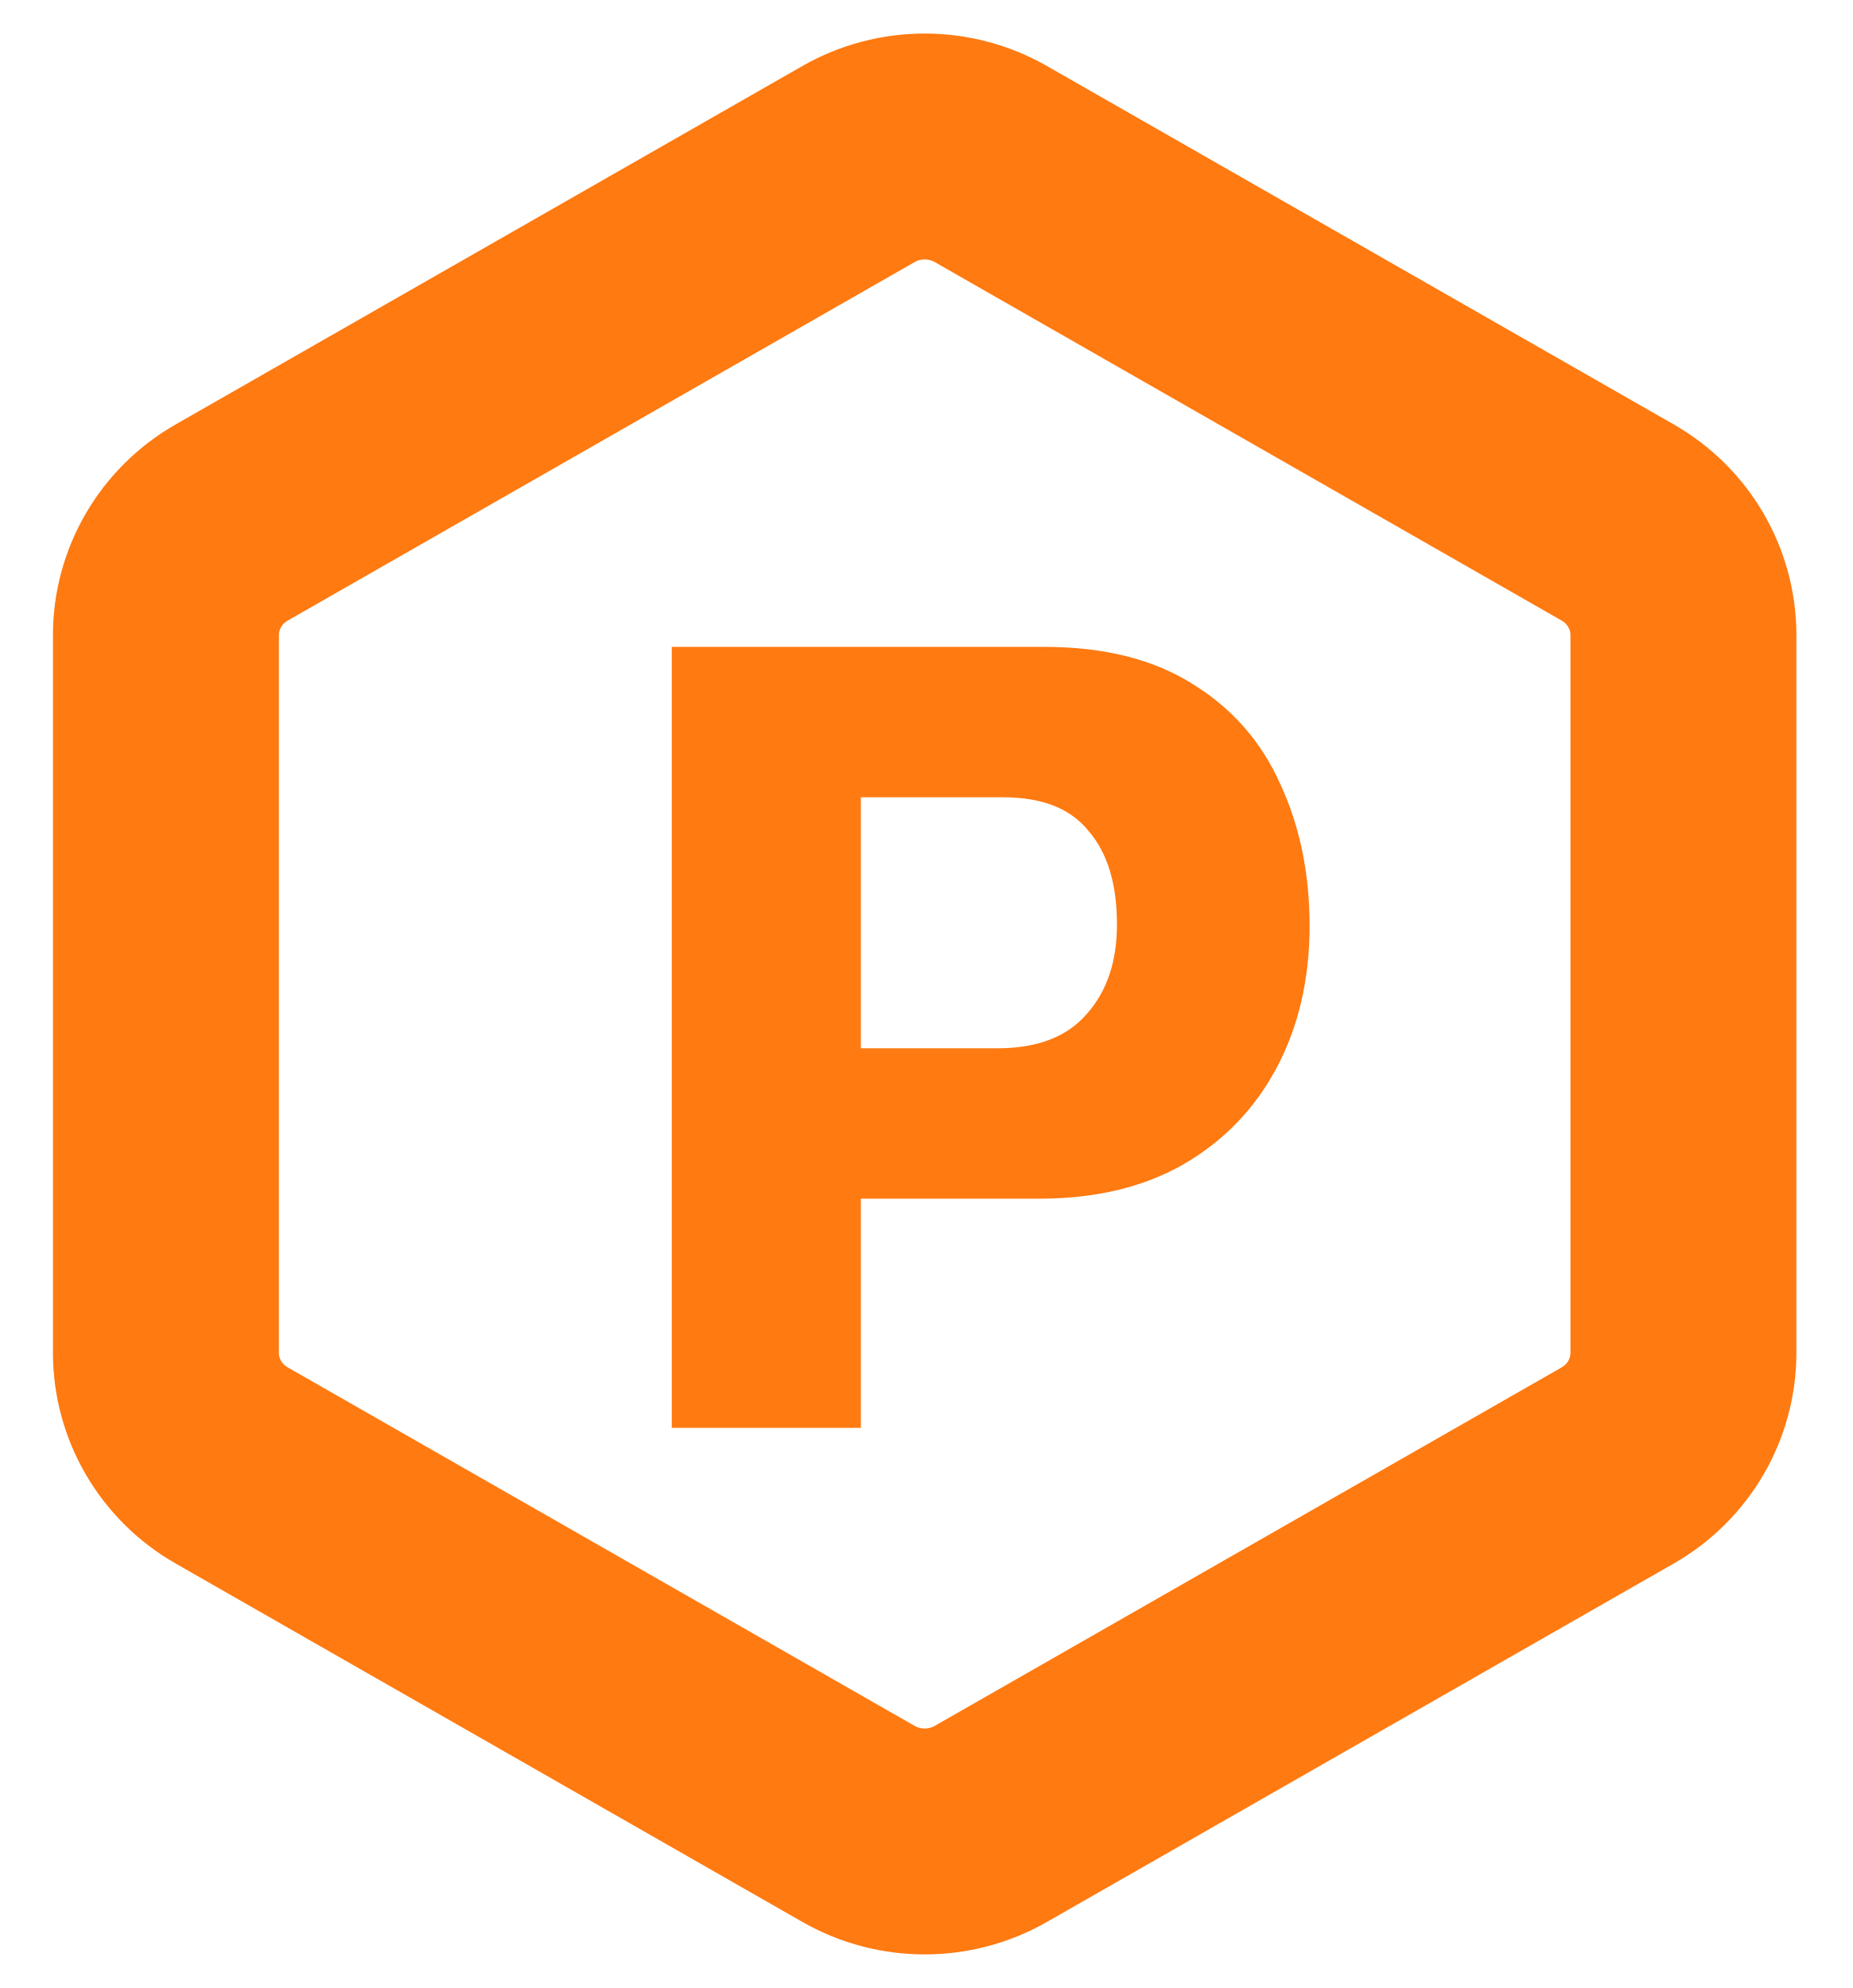
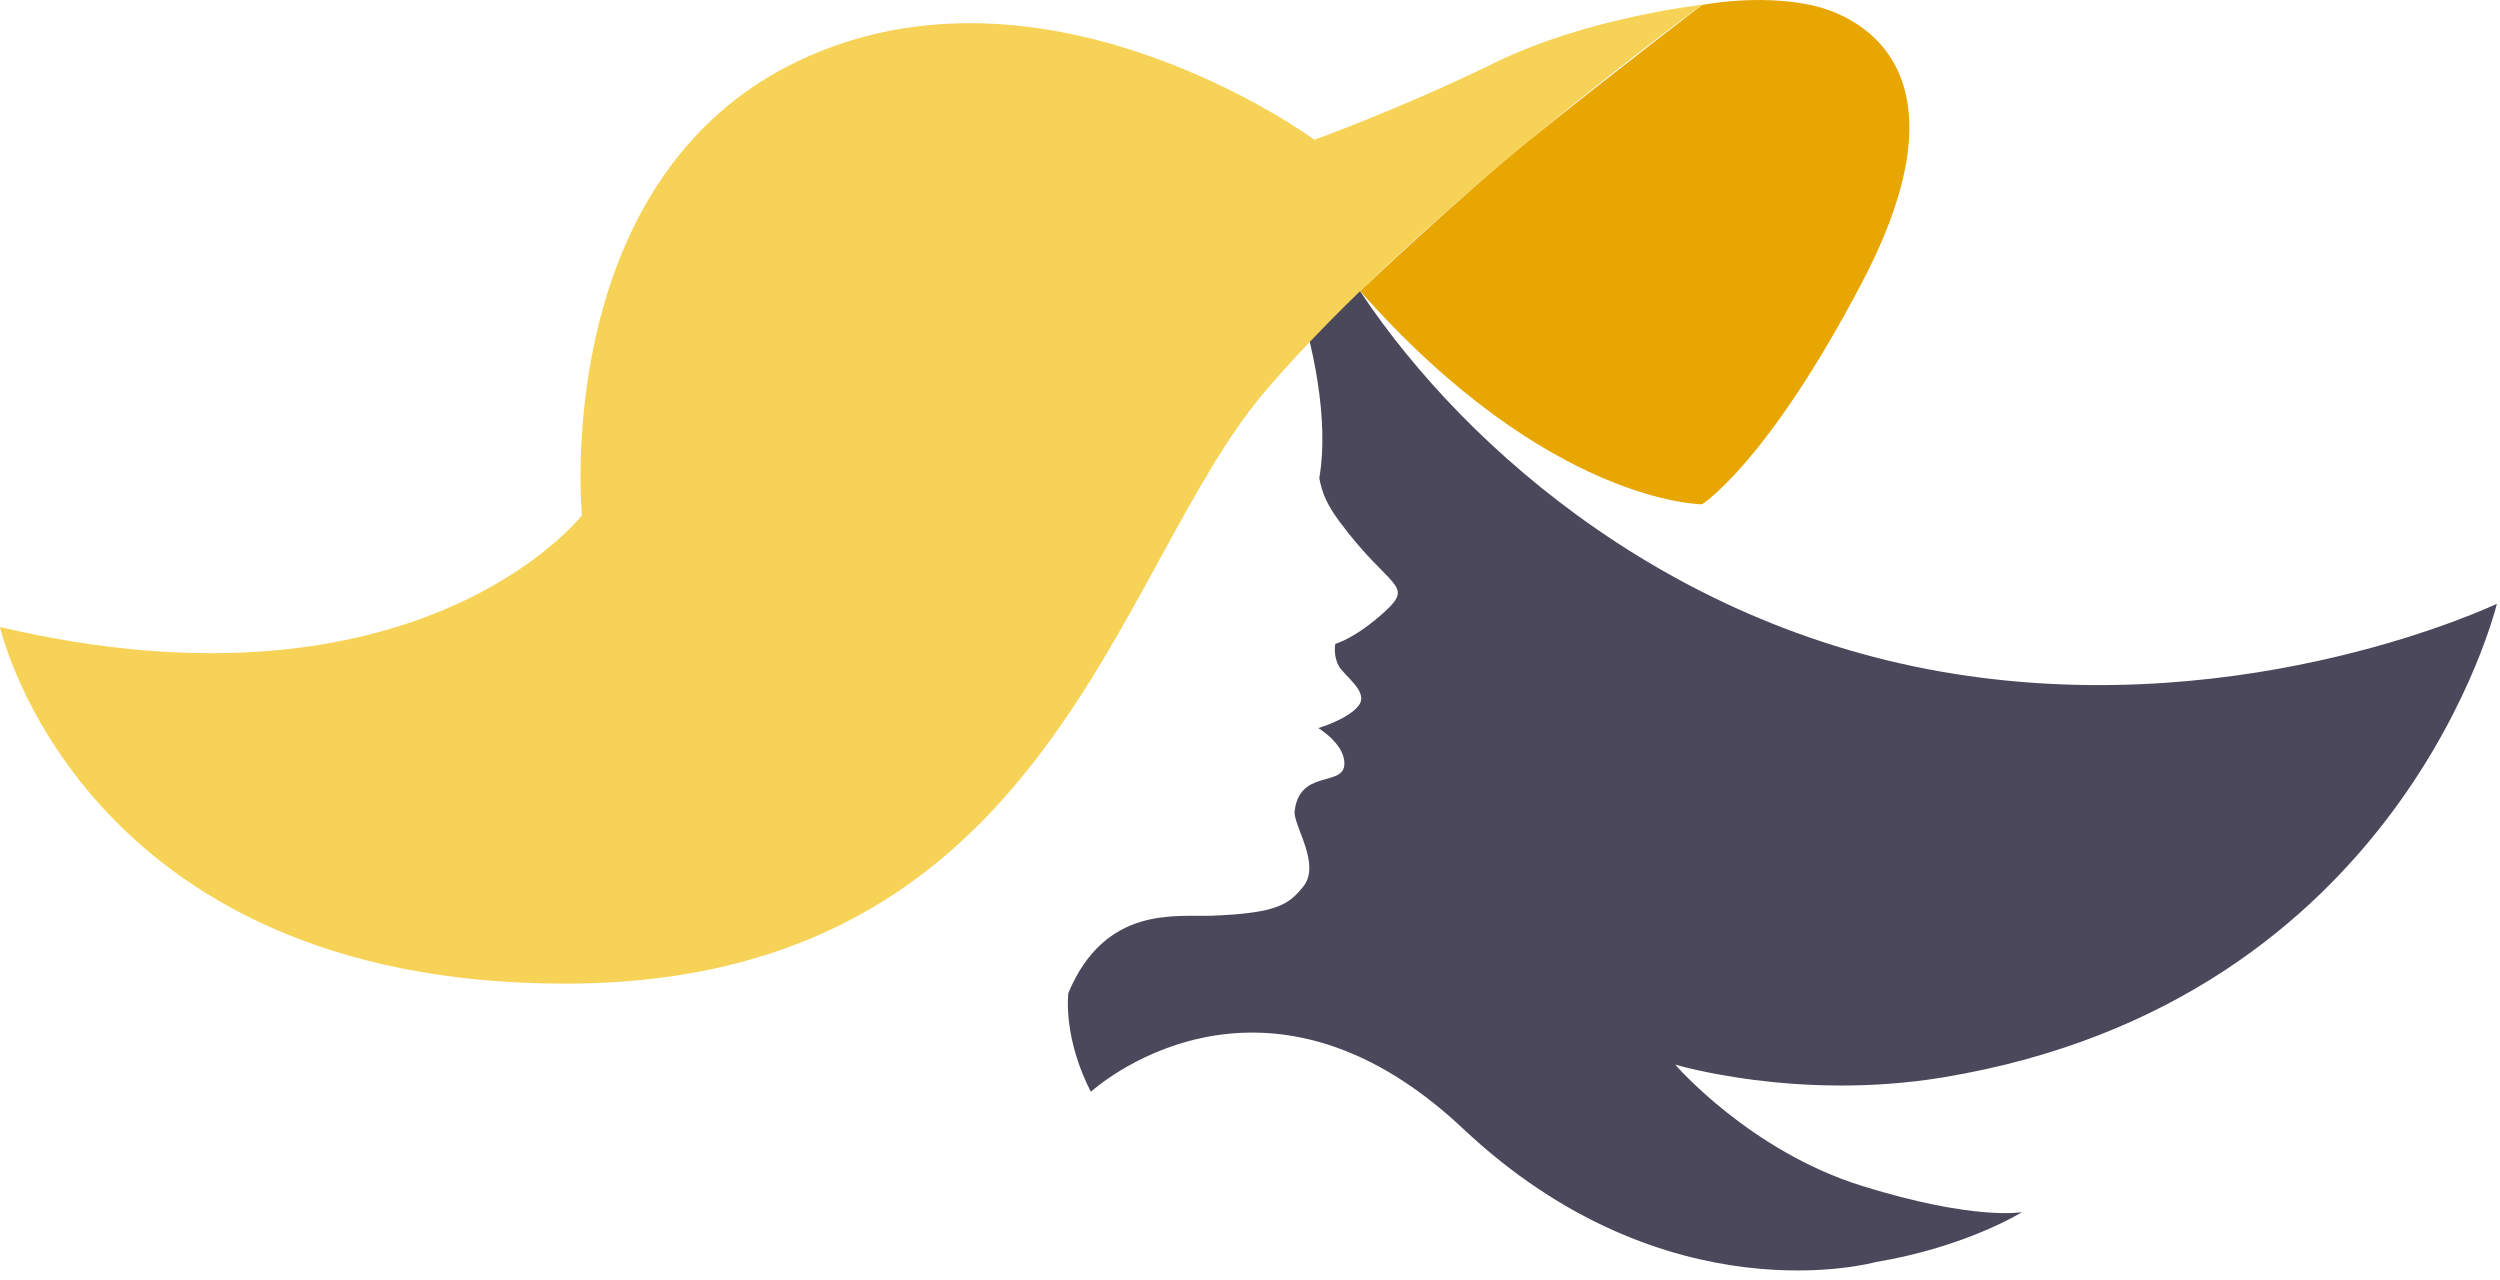
- <svg xmlns="http://www.w3.org/2000/svg" width="41" height="44" viewBox="0 0 41 44" fill="none">
-   <path d="M18.999 3.631C19.905 3.113 21.022 3.113 21.928 3.631L35.8 11.564C36.701 12.079 37.255 13.029 37.255 14.056V29.943C37.255 30.97 36.701 31.92 35.8 32.435L21.928 40.368C21.022 40.886 19.905 40.886 18.999 40.368L5.128 32.435C4.227 31.92 3.672 30.97 3.672 29.943V14.056C3.672 13.029 4.227 12.079 5.128 11.564L18.999 3.631Z" stroke="#FF7A11" stroke-width="5" />
-   <path d="M14.867 31.603V14.317H23.107C24.442 14.317 25.542 14.595 26.409 15.149C27.275 15.686 27.916 16.42 28.332 17.35C28.765 18.281 28.982 19.328 28.982 20.491C28.982 21.672 28.739 22.719 28.254 23.631C27.769 24.544 27.076 25.26 26.175 25.779C25.291 26.28 24.234 26.53 23.003 26.53H19.052V31.603H14.867ZM19.052 23.202H22.067C22.951 23.202 23.61 22.951 24.043 22.45C24.494 21.949 24.719 21.287 24.719 20.464C24.719 19.569 24.511 18.88 24.095 18.397C23.697 17.896 23.064 17.646 22.198 17.646H19.052V23.202Z" fill="#FF7A11" />
+ <svg xmlns="http://www.w3.org/2000/svg" width="86" height="44" viewBox="0 0 86 44" fill="none">
+   <path d="M85.895 20.768C85.895 20.768 77.453 24.812 67.22 23.179C56.987 21.546 49.831 14.829 46.53 9.619C43.23 4.409 40.694 3.427 40.694 3.427C43.354 5.488 45.865 12.141 45.444 16.015C45.429 16.161 45.404 16.302 45.384 16.447C45.478 16.963 45.652 17.361 46.059 17.915C47.771 20.243 48.679 20.083 47.652 21.026C46.625 21.969 45.935 22.148 45.935 22.148C45.935 22.148 45.855 22.528 46.044 22.892C46.233 23.257 47.101 23.791 46.739 24.268C46.381 24.744 45.349 25.045 45.349 25.045C45.349 25.045 46.322 25.628 46.242 26.338C46.163 27.048 44.694 26.484 44.535 27.908C44.481 28.384 45.458 29.735 44.828 30.503C44.342 31.101 43.955 31.412 41.706 31.5C40.466 31.548 38.024 31.125 36.749 34.163C36.61 35.922 37.528 37.556 37.528 37.556C37.528 37.556 43.315 32.224 50.327 38.824C57.339 45.424 64.515 43.417 64.515 43.417C67.642 42.897 69.558 41.697 69.558 41.697C69.558 41.697 67.94 42.003 64.059 40.797C60.183 39.592 57.627 36.622 57.627 36.622C57.627 36.622 61.846 37.891 66.853 37.06C82.644 34.44 85.895 20.759 85.895 20.759V20.768Z" fill="#4C485B" />
+   <path d="M0 21.57C0 21.57 2.744 33.837 19.429 33.837C36.114 33.837 38.298 19.573 43.538 13.439C48.784 7.3 58.546 0.166 58.546 0.166C58.546 0.166 54.615 0.593 51.409 2.163C48.203 3.733 45.216 4.807 45.216 4.807C45.216 4.807 35.99 -1.978 27.444 2.105C18.893 6.192 20.02 17.726 20.02 17.726C20.02 17.726 14.407 24.948 0 21.57Z" fill="#F6D357" />
+   <path d="M46.789 10.018C46.789 10.018 50.124 6.834 52.814 4.666C55.504 2.499 58.551 0.171 58.551 0.171C58.551 0.171 60.457 -0.213 62.283 0.171C64.109 0.555 67.811 2.533 64.074 9.677C60.794 15.947 58.551 17.347 58.551 17.347C58.551 17.347 53.28 17.347 46.794 10.018H46.789Z" fill="#E8A603" />
</svg>
